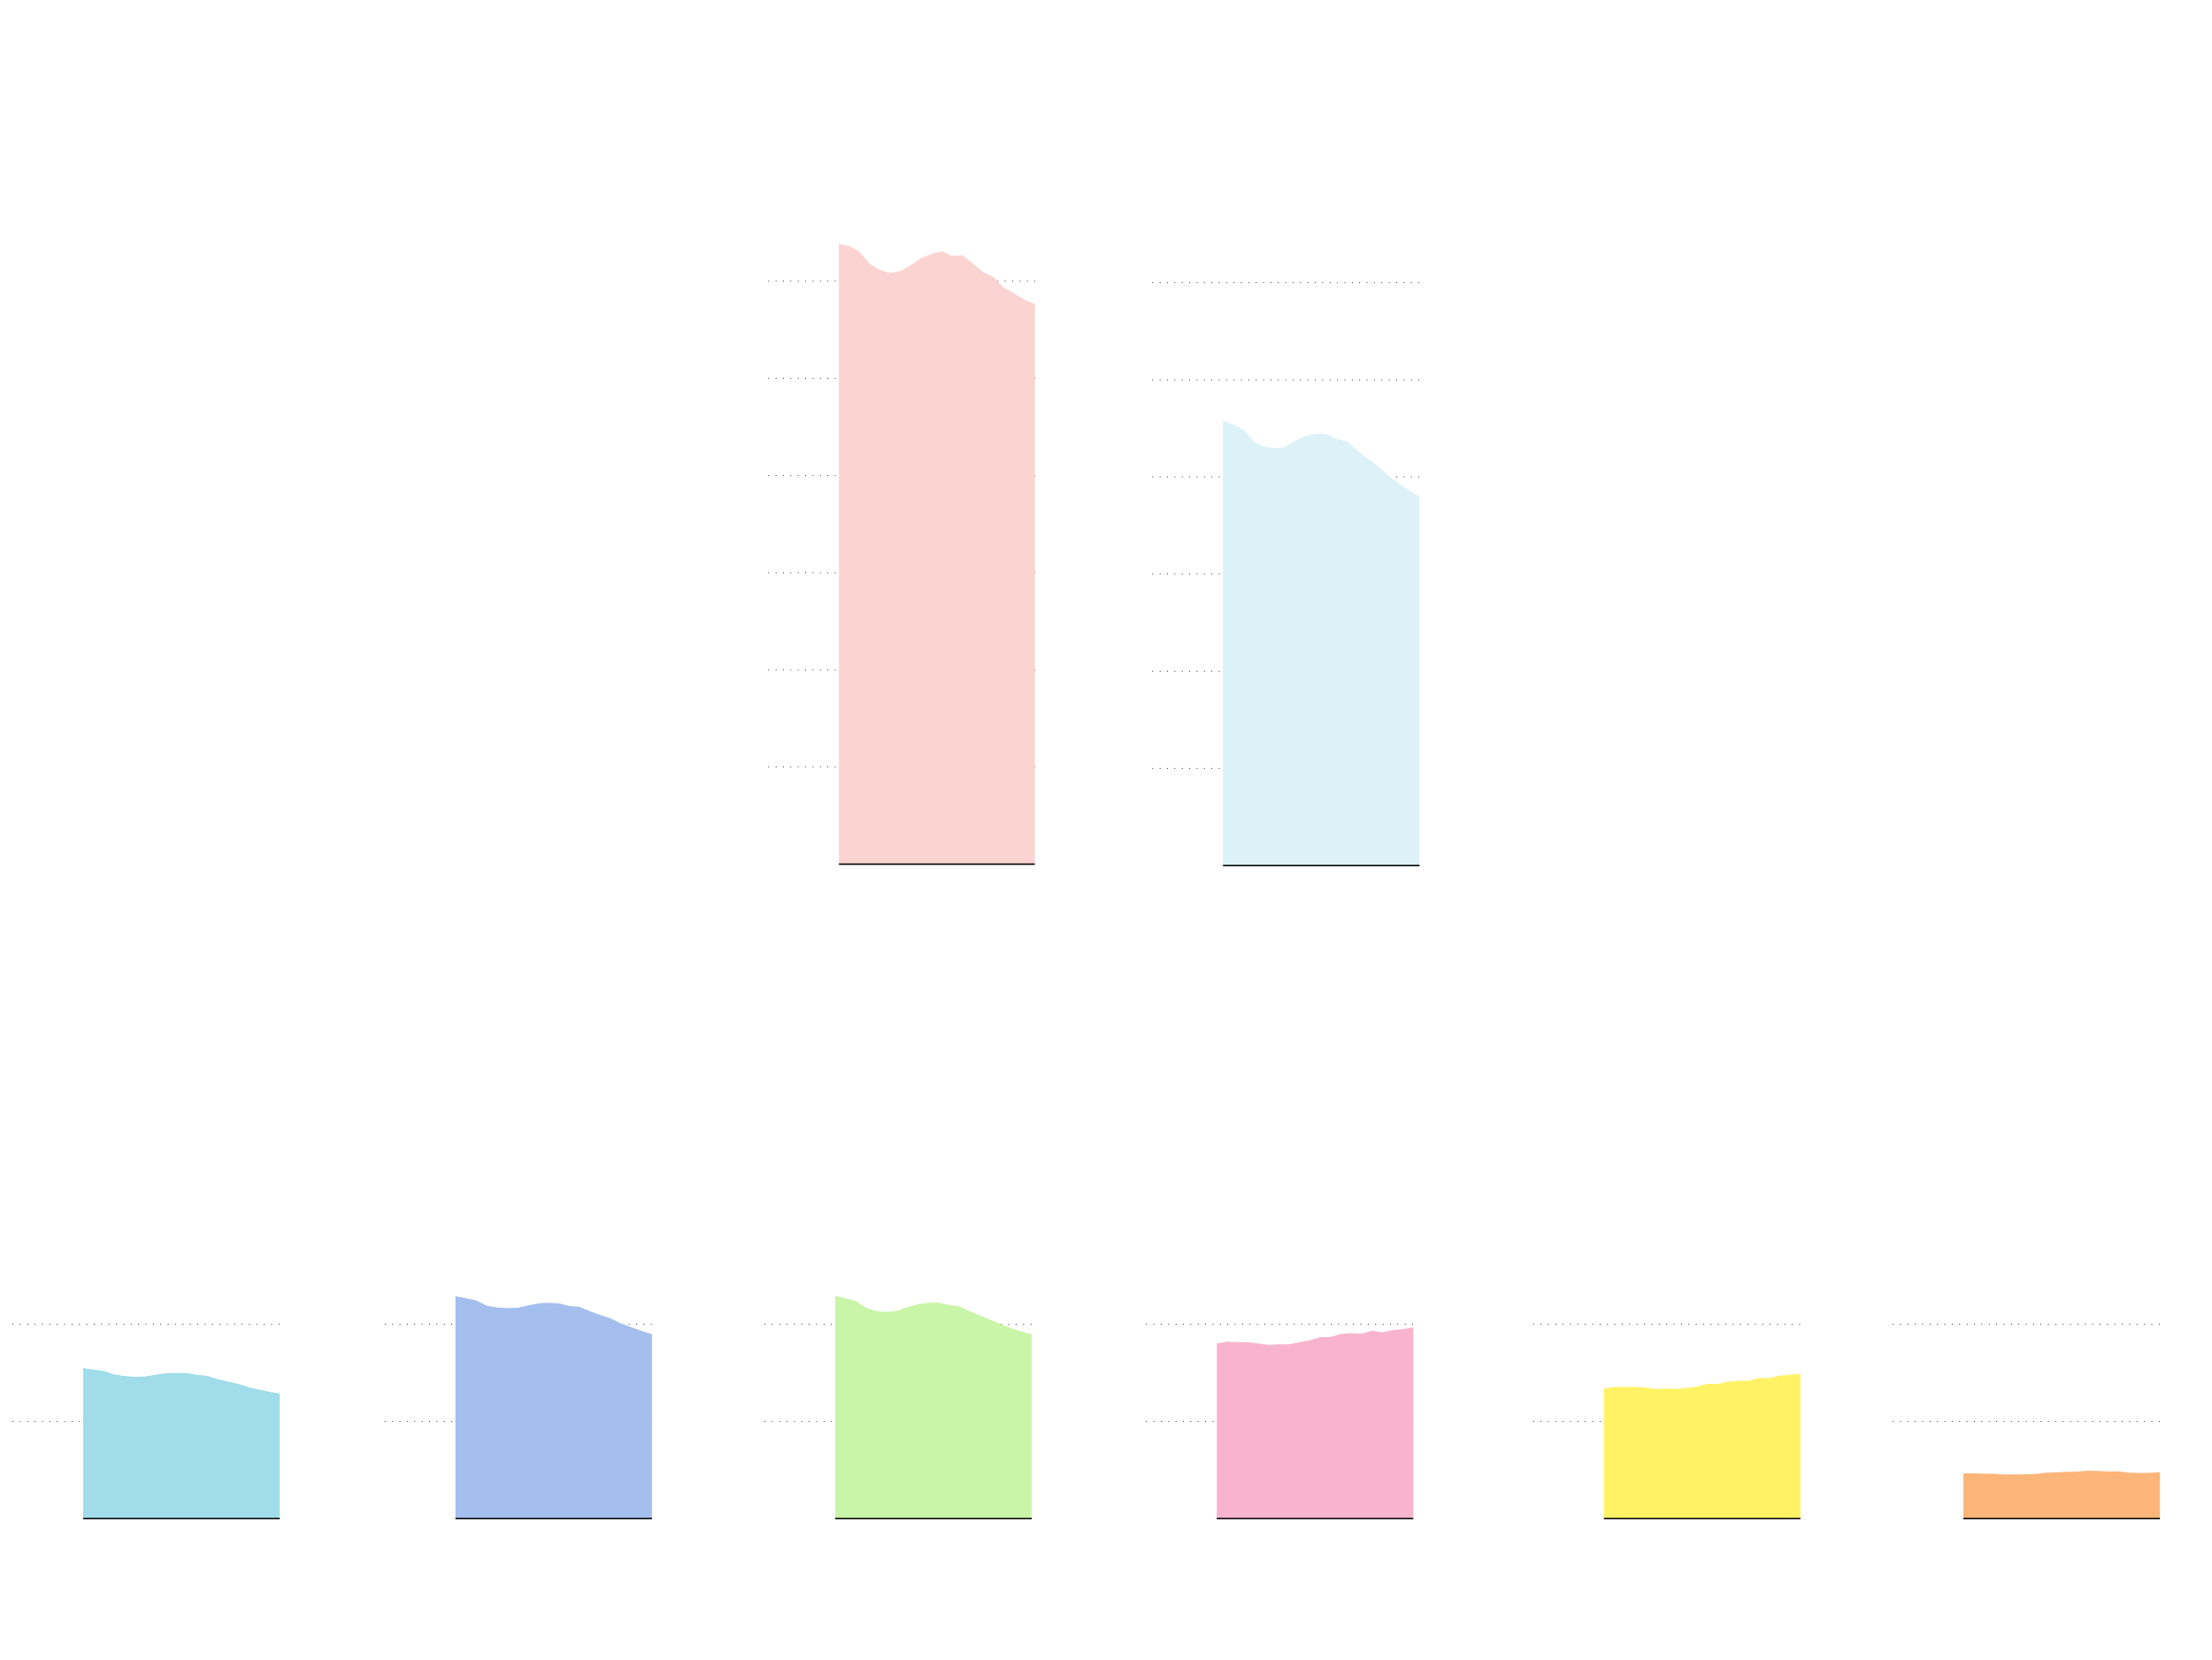
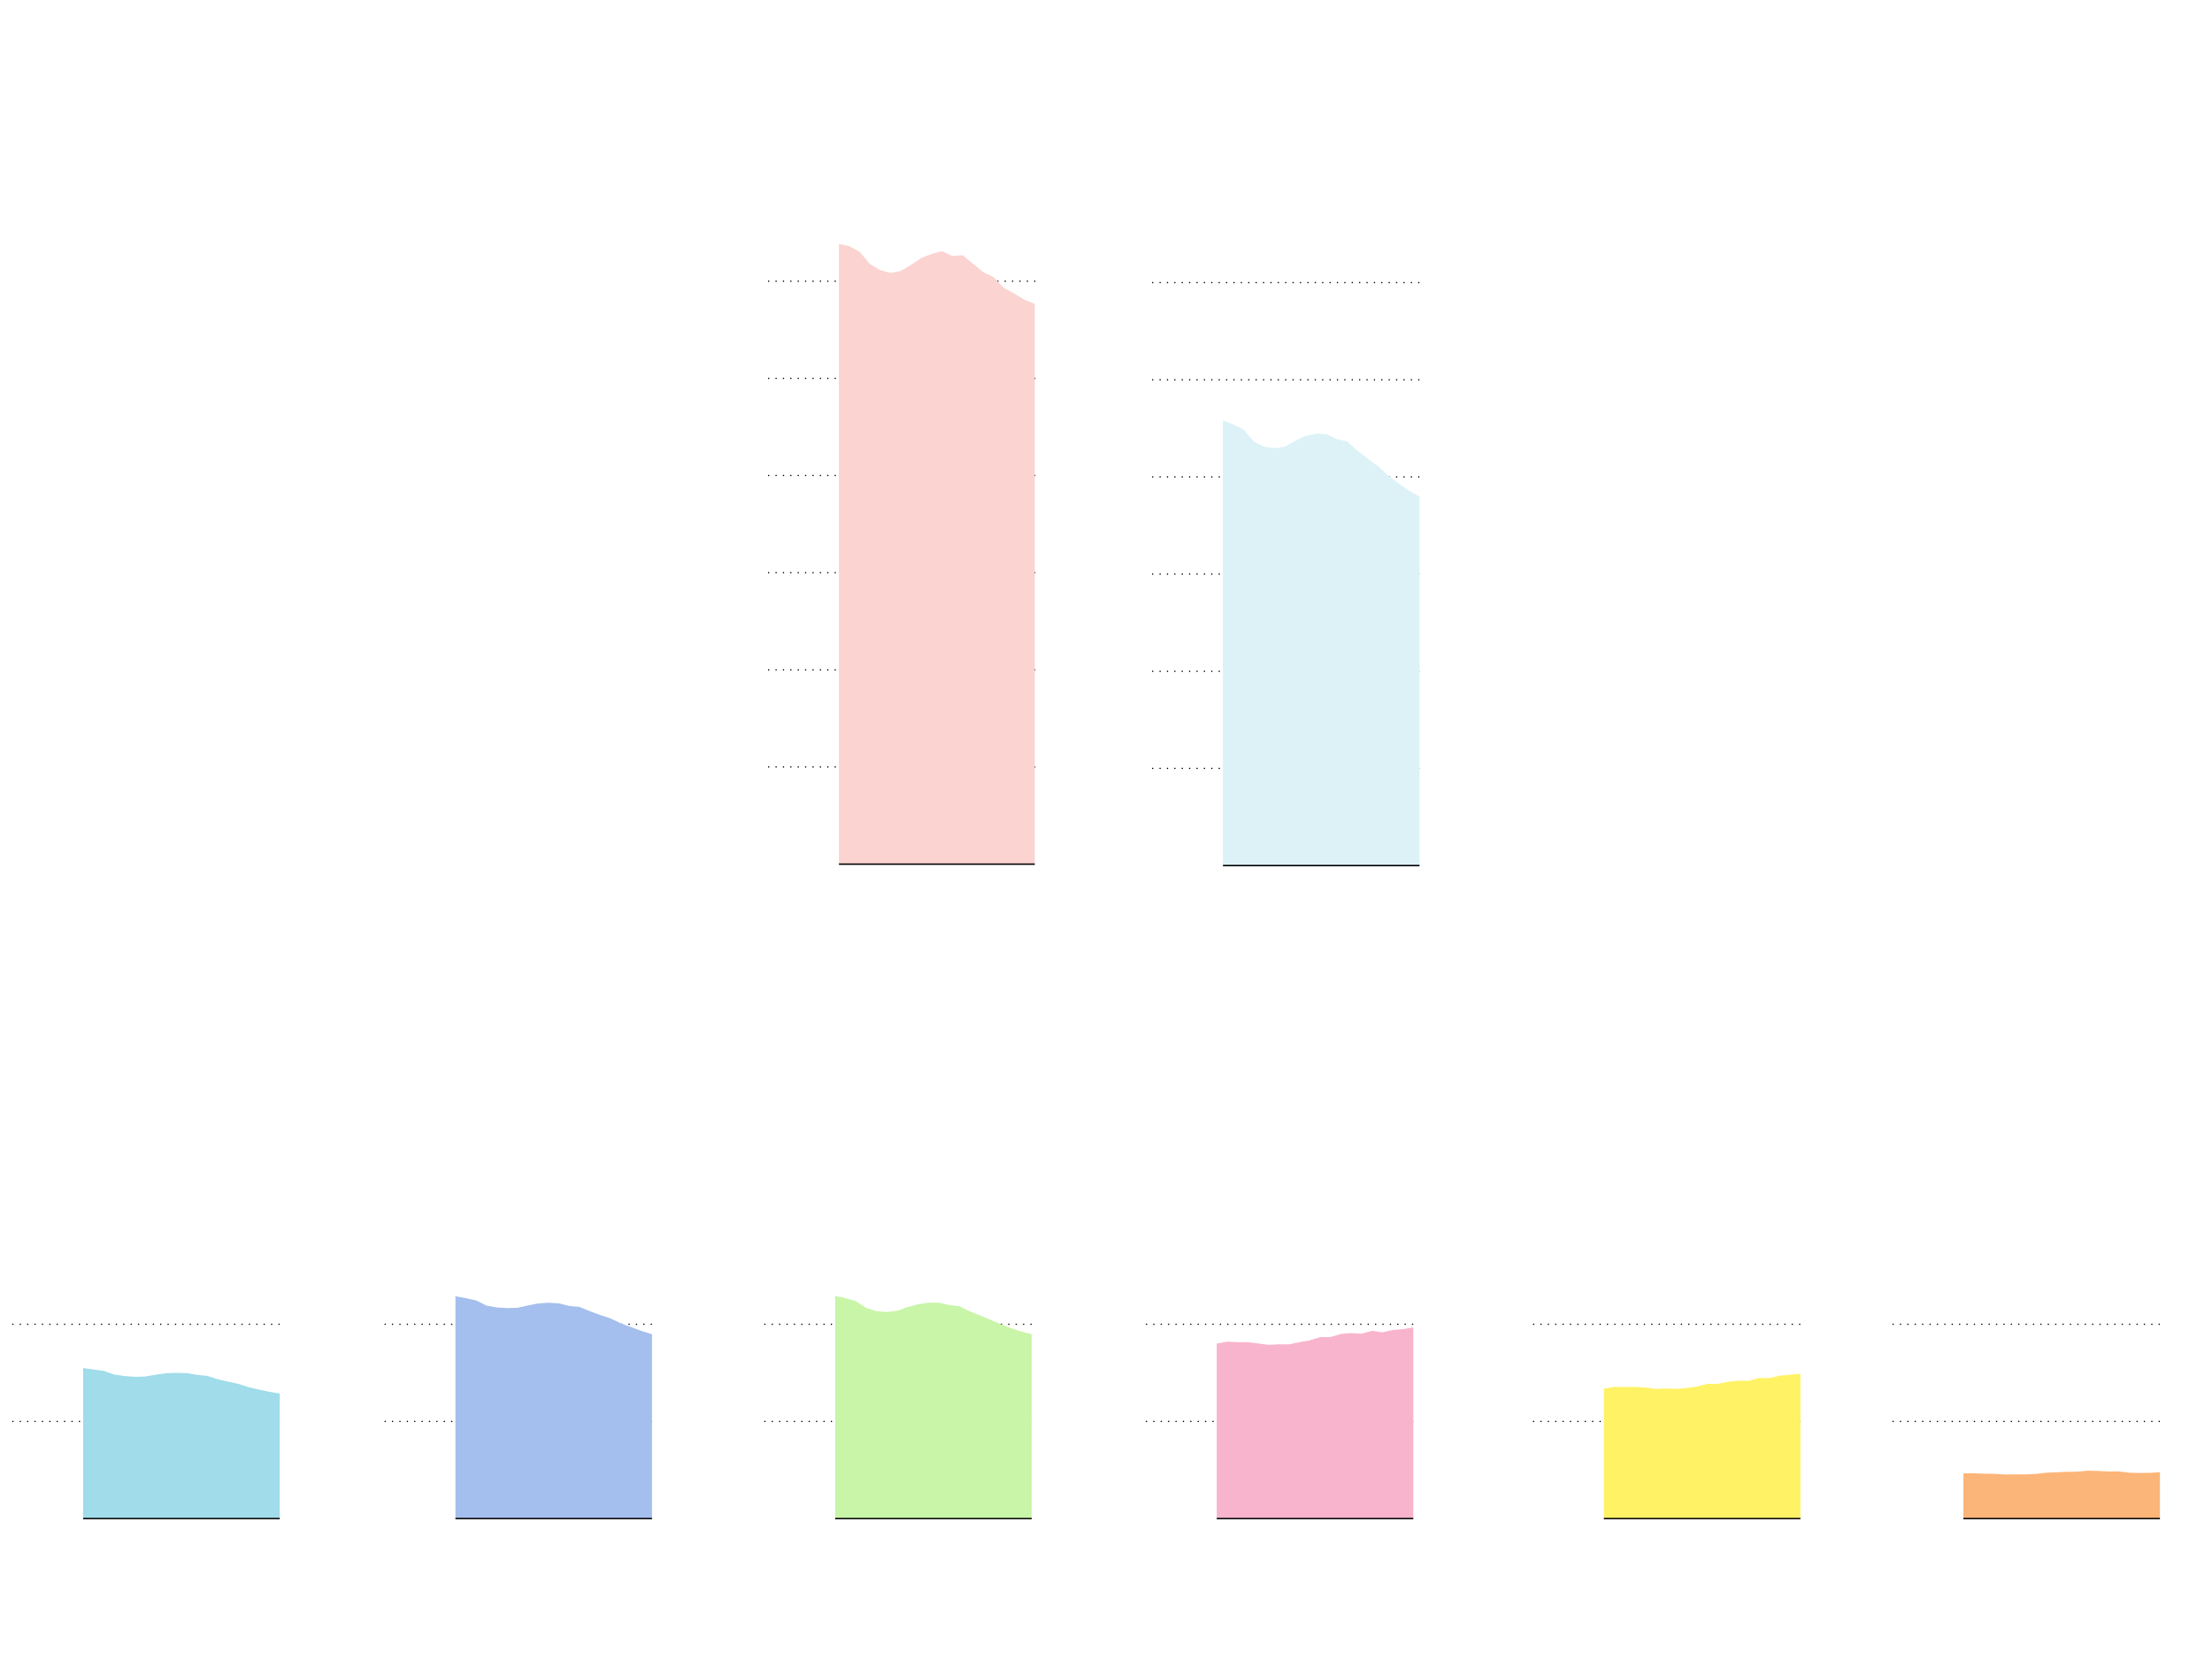
<svg xmlns="http://www.w3.org/2000/svg" version="1.2" baseProfile="tiny" id="g-homeless-pop-desktop-img" x="0px" y="0px" viewBox="0 0 1200 900" xml:space="preserve">
  <g>
    <g>
-       <line fill="none" stroke="#000000" stroke-width="0.5" stroke-linecap="round" stroke-linejoin="round" stroke-miterlimit="10" stroke-dasharray="0.01,4" x1="416.999" y1="363.356" x2="561.751" y2="363.356" />
-       <line fill="none" stroke="#000000" stroke-width="0.5" stroke-linecap="round" stroke-linejoin="round" stroke-miterlimit="10" stroke-dasharray="0.01,4" x1="416.999" y1="416.062" x2="561.751" y2="416.062" />
-       <line fill="none" stroke="#000000" stroke-width="0.5" stroke-linecap="round" stroke-linejoin="round" stroke-miterlimit="10" stroke-dasharray="0.01,4" x1="416.999" y1="310.65" x2="561.751" y2="310.65" />
-       <line fill="none" stroke="#000000" stroke-width="0.5" stroke-linecap="round" stroke-linejoin="round" stroke-miterlimit="10" stroke-dasharray="0.01,4" x1="416.999" y1="257.944" x2="561.751" y2="257.944" />
-       <line fill="none" stroke="#000000" stroke-width="0.5" stroke-linecap="round" stroke-linejoin="round" stroke-miterlimit="10" stroke-dasharray="0.01,4" x1="416.999" y1="205.246" x2="561.751" y2="205.246" />
-       <line fill="none" stroke="#000000" stroke-width="0.5" stroke-linecap="round" stroke-linejoin="round" stroke-miterlimit="10" stroke-dasharray="0.01,4" x1="416.999" y1="152.54" x2="561.373" y2="152.54" />
+       <line fill="none" stroke="#000000" stroke-width="0.75" stroke-linecap="round" stroke-linejoin="round" stroke-miterlimit="10" stroke-dasharray="0.01,4" x1="416.999" y1="363.356" x2="561.751" y2="363.356" />
+       <line fill="none" stroke="#000000" stroke-width="0.75" stroke-linecap="round" stroke-linejoin="round" stroke-miterlimit="10" stroke-dasharray="0.01,4" x1="416.999" y1="416.062" x2="561.751" y2="416.062" />
+       <line fill="none" stroke="#000000" stroke-width="0.75" stroke-linecap="round" stroke-linejoin="round" stroke-miterlimit="10" stroke-dasharray="0.01,4" x1="416.999" y1="310.65" x2="561.751" y2="310.65" />
+       <line fill="none" stroke="#000000" stroke-width="0.75" stroke-linecap="round" stroke-linejoin="round" stroke-miterlimit="10" stroke-dasharray="0.01,4" x1="416.999" y1="257.944" x2="561.751" y2="257.944" />
+       <line fill="none" stroke="#000000" stroke-width="0.75" stroke-linecap="round" stroke-linejoin="round" stroke-miterlimit="10" stroke-dasharray="0.01,4" x1="416.999" y1="205.246" x2="561.751" y2="205.246" />
+       <line fill="none" stroke="#000000" stroke-width="0.75" stroke-linecap="round" stroke-linejoin="round" stroke-miterlimit="10" stroke-dasharray="0.01,4" x1="416.999" y1="152.54" x2="561.373" y2="152.54" />
      <polygon fill="#FBD3D0" points="455.117,132.303 460.716,133.488 466.305,136.573 471.896,143.145 477.486,146.584     483.084,148.065 488.674,146.979 494.265,143.713 499.855,139.937 505.453,137.74 511.044,136.243 516.634,138.884     522.224,138.415 527.823,143.063 533.413,147.67 539.003,150.31 544.594,156.184 550.192,159.203 555.783,162.609     561.372,164.871 561.372,468.768 555.783,468.768 550.192,468.768 544.594,468.768 539.003,468.768 533.413,468.768     527.823,468.768 522.224,468.768 516.634,468.768 511.044,468.768 505.453,468.768 499.855,468.768 494.265,468.768     488.674,468.768 483.084,468.768 477.486,468.768 471.896,468.768 466.305,468.768 460.716,468.768 455.117,468.768   " />
-       <line fill="none" stroke="#000000" stroke-width="0.5" stroke-linecap="round" stroke-linejoin="round" stroke-miterlimit="10" stroke-dasharray="0.01,4" x1="625.325" y1="416.828" x2="770.077" y2="416.828" />
+       <line fill="none" stroke="#000000" stroke-width="0.75" stroke-linecap="round" stroke-linejoin="round" stroke-miterlimit="10" stroke-dasharray="0.01,4" x1="625.325" y1="416.828" x2="770.077" y2="416.828" />
      <line fill="none" stroke="#000000" stroke-width="0.75" stroke-linejoin="round" stroke-miterlimit="10" x1="455.122" y1="468.769" x2="561.373" y2="468.769" />
-       <line fill="none" stroke="#000000" stroke-width="0.5" stroke-linecap="round" stroke-linejoin="round" stroke-miterlimit="10" stroke-dasharray="0.01,4" x1="625.325" y1="364.122" x2="770.077" y2="364.122" />
-       <line fill="none" stroke="#000000" stroke-width="0.5" stroke-linecap="round" stroke-linejoin="round" stroke-miterlimit="10" stroke-dasharray="0.01,4" x1="625.325" y1="311.417" x2="770.077" y2="311.417" />
-       <line fill="none" stroke="#000000" stroke-width="0.5" stroke-linecap="round" stroke-linejoin="round" stroke-miterlimit="10" stroke-dasharray="0.01,4" x1="625.325" y1="258.71" x2="770.077" y2="258.71" />
+       <line fill="none" stroke="#000000" stroke-width="0.75" stroke-linecap="round" stroke-linejoin="round" stroke-miterlimit="10" stroke-dasharray="0.01,4" x1="625.325" y1="364.122" x2="770.077" y2="364.122" />
+       <line fill="none" stroke="#000000" stroke-width="0.75" stroke-linecap="round" stroke-linejoin="round" stroke-miterlimit="10" stroke-dasharray="0.01,4" x1="625.325" y1="311.417" x2="770.077" y2="311.417" />
+       <line fill="none" stroke="#000000" stroke-width="0.75" stroke-linecap="round" stroke-linejoin="round" stroke-miterlimit="10" stroke-dasharray="0.01,4" x1="625.325" y1="258.71" x2="770.077" y2="258.71" />
      <polygon fill="#DCF2F7" points="663.443,228.054 669.061,230.251 674.671,233.089 680.282,239.596 685.892,242.385     691.51,243.117 697.12,242.319 702.731,239.036 708.34,236.429 713.959,235.228 719.568,235.474 725.179,238.189 730.79,239.39     736.408,244.474 742.018,248.752 747.629,252.972 753.238,258.039 758.856,262.292 764.466,266.183 770.077,269.391     770.077,469.546 764.466,469.546 758.856,469.546 753.238,469.546 747.629,469.546 742.018,469.546 736.408,469.546     730.79,469.546 725.179,469.546 719.568,469.546 713.959,469.546 708.34,469.546 702.731,469.546 697.12,469.546 691.51,469.546     685.892,469.546 680.282,469.546 674.671,469.546 669.061,469.546 663.443,469.546   " />
-       <line fill="none" stroke="#000000" stroke-width="0.5" stroke-linecap="round" stroke-linejoin="round" stroke-miterlimit="10" stroke-dasharray="0.01,4" x1="625.325" y1="206.012" x2="770.077" y2="206.012" />
-       <line fill="none" stroke="#000000" stroke-width="0.5" stroke-linecap="round" stroke-linejoin="round" stroke-miterlimit="10" stroke-dasharray="0.01,4" x1="625.325" y1="153.306" x2="770.077" y2="153.306" />
+       <line fill="none" stroke="#000000" stroke-width="0.75" stroke-linecap="round" stroke-linejoin="round" stroke-miterlimit="10" stroke-dasharray="0.01,4" x1="625.325" y1="206.012" x2="770.077" y2="206.012" />
+       <line fill="none" stroke="#000000" stroke-width="0.75" stroke-linecap="round" stroke-linejoin="round" stroke-miterlimit="10" stroke-dasharray="0.01,4" x1="625.325" y1="153.306" x2="770.077" y2="153.306" />
      <line fill="none" stroke="#000000" stroke-width="0.75" stroke-linejoin="round" stroke-miterlimit="10" x1="663.443" y1="469.534" x2="770.077" y2="469.534" />
-       <line fill="none" stroke="#000000" stroke-width="0.5" stroke-linecap="round" stroke-linejoin="round" stroke-miterlimit="10" stroke-dasharray="0.01,4" x1="621.955" y1="718.356" x2="766.707" y2="718.356" />
-       <line fill="none" stroke="#000000" stroke-width="0.5" stroke-linecap="round" stroke-linejoin="round" stroke-miterlimit="10" stroke-dasharray="0.01,4" x1="621.955" y1="771.062" x2="766.707" y2="771.062" />
+       <line fill="none" stroke="#000000" stroke-width="0.75" stroke-linecap="round" stroke-linejoin="round" stroke-miterlimit="10" stroke-dasharray="0.01,4" x1="621.955" y1="718.356" x2="766.707" y2="718.356" />
+       <line fill="none" stroke="#000000" stroke-width="0.75" stroke-linecap="round" stroke-linejoin="round" stroke-miterlimit="10" stroke-dasharray="0.01,4" x1="621.955" y1="771.062" x2="766.707" y2="771.062" />
      <polygon fill="#F8B4CC" points="660.077,728.818 665.687,727.806 671.298,728.053 676.908,728.119 682.527,728.768     688.138,729.517 693.748,729.229 699.358,729.246 704.976,728.069 710.587,727.074 716.197,725.33 721.807,725.264     727.427,723.602 733.037,723.158 738.647,723.487 744.258,721.908 749.876,722.722 755.486,721.48 761.097,720.995     766.707,720.048 766.707,823.791 761.097,823.791 755.486,823.791 749.876,823.791 744.258,823.791 738.647,823.791     733.037,823.791 727.427,823.791 721.807,823.791 716.197,823.791 710.587,823.791 704.976,823.791 699.358,823.791     693.748,823.791 688.138,823.791 682.527,823.791 676.908,823.791 671.298,823.791 665.687,823.791 660.077,823.791   " />
-       <line fill="none" stroke="#000000" stroke-width="0.5" stroke-linecap="round" stroke-linejoin="round" stroke-miterlimit="10" stroke-dasharray="0.01,4" x1="414.955" y1="718.355" x2="559.707" y2="718.355" />
-       <line fill="none" stroke="#000000" stroke-width="0.5" stroke-linecap="round" stroke-linejoin="round" stroke-miterlimit="10" stroke-dasharray="0.01,4" x1="414.955" y1="771.062" x2="559.707" y2="771.062" />
+       <line fill="none" stroke="#000000" stroke-width="0.75" stroke-linecap="round" stroke-linejoin="round" stroke-miterlimit="10" stroke-dasharray="0.01,4" x1="414.955" y1="718.355" x2="559.707" y2="718.355" />
+       <line fill="none" stroke="#000000" stroke-width="0.75" stroke-linecap="round" stroke-linejoin="round" stroke-miterlimit="10" stroke-dasharray="0.01,4" x1="414.955" y1="771.062" x2="559.707" y2="771.062" />
      <polygon fill="#C8F5A7" points="453.078,703.034 458.688,704.193 464.299,705.805 469.909,709.508 475.527,711.284     481.138,711.695 486.748,711.037 492.358,709.021 497.977,707.541 503.587,706.685 509.198,706.619 514.808,707.912     520.427,708.578 526.037,711.326 531.647,713.571 537.258,715.916 542.876,718.285 548.487,720.49 554.097,722.324     559.707,723.755 559.707,823.928 554.097,823.928 548.487,823.928 542.876,823.928 537.258,823.928 531.647,823.928     526.037,823.928 520.427,823.928 514.808,823.928 509.198,823.928 503.587,823.928 497.977,823.928 492.358,823.928     486.748,823.928 481.138,823.928 475.527,823.928 469.909,823.928 464.299,823.928 458.688,823.928 453.078,823.928   " />
-       <line fill="none" stroke="#000000" stroke-width="0.5" stroke-linecap="round" stroke-linejoin="round" stroke-miterlimit="10" stroke-dasharray="0.01,4" x1="7.002" y1="718.355" x2="151.754" y2="718.355" />
-       <line fill="none" stroke="#000000" stroke-width="0.5" stroke-linecap="round" stroke-linejoin="round" stroke-miterlimit="10" stroke-dasharray="0.01,4" x1="7.002" y1="771.062" x2="151.754" y2="771.062" />
-       <line fill="none" stroke="#000000" stroke-width="0.5" stroke-linecap="round" stroke-linejoin="round" stroke-miterlimit="10" stroke-dasharray="0.01,4" x1="831.955" y1="771.062" x2="976.707" y2="771.062" />
-       <line fill="none" stroke="#000000" stroke-width="0.5" stroke-linecap="round" stroke-linejoin="round" stroke-miterlimit="10" stroke-dasharray="0.01,4" x1="208.955" y1="718.356" x2="353.707" y2="718.356" />
-       <line fill="none" stroke="#000000" stroke-width="0.5" stroke-linecap="round" stroke-linejoin="round" stroke-miterlimit="10" stroke-dasharray="0.01,4" x1="208.955" y1="771.062" x2="353.707" y2="771.062" />
+       <line fill="none" stroke="#000000" stroke-width="0.75" stroke-linecap="round" stroke-linejoin="round" stroke-miterlimit="10" stroke-dasharray="0.01,4" x1="7.002" y1="718.355" x2="151.754" y2="718.355" />
+       <line fill="none" stroke="#000000" stroke-width="0.75" stroke-linecap="round" stroke-linejoin="round" stroke-miterlimit="10" stroke-dasharray="0.01,4" x1="7.002" y1="771.062" x2="151.754" y2="771.062" />
+       <line fill="none" stroke="#000000" stroke-width="0.75" stroke-linecap="round" stroke-linejoin="round" stroke-miterlimit="10" stroke-dasharray="0.01,4" x1="831.955" y1="771.062" x2="976.707" y2="771.062" />
+       <line fill="none" stroke="#000000" stroke-width="0.75" stroke-linecap="round" stroke-linejoin="round" stroke-miterlimit="10" stroke-dasharray="0.01,4" x1="208.955" y1="718.356" x2="353.707" y2="718.356" />
+       <line fill="none" stroke="#000000" stroke-width="0.75" stroke-linecap="round" stroke-linejoin="round" stroke-miterlimit="10" stroke-dasharray="0.01,4" x1="208.955" y1="771.062" x2="353.707" y2="771.062" />
      <polygon fill="#A4BEED" points="247.077,703.17 252.687,704.198 258.298,705.433 263.908,708.231 269.527,709.251     275.137,709.571 280.747,709.432 286.358,708.164 291.976,707.046 297.587,706.691 303.197,707.013 308.807,708.436     314.426,708.963 320.036,711.3 325.647,713.34 331.257,715.217 336.876,717.899 342.486,719.955 348.097,722.012 353.707,723.782     353.707,823.791 348.097,823.791 342.486,823.791 336.876,823.791 331.257,823.791 325.647,823.791 320.036,823.791     314.426,823.791 308.807,823.791 303.197,823.791 297.587,823.791 291.976,823.791 286.358,823.791 280.747,823.791     275.137,823.791 269.527,823.791 263.908,823.791 258.298,823.791 252.687,823.791 247.077,823.791   " />
      <polygon fill="#FCB578" points="1065.125,799.254 1070.735,799.189 1076.347,799.409 1081.956,799.483 1087.574,799.838     1093.185,799.796 1098.795,799.78 1104.405,799.549 1110.024,798.884 1115.635,798.653 1121.245,798.414 1126.855,798.3     1132.466,797.797 1138.084,797.912 1143.694,798.226 1149.305,798.176 1154.915,798.859 1160.534,798.998 1166.145,798.983     1171.755,798.587 1171.755,823.769 1166.145,823.769 1160.534,823.769 1154.915,823.769 1149.305,823.769 1143.694,823.769     1138.084,823.769 1132.466,823.769 1126.855,823.769 1121.245,823.769 1115.635,823.769 1110.024,823.769 1104.405,823.769     1098.795,823.769 1093.185,823.769 1087.574,823.769 1081.956,823.769 1076.347,823.769 1070.735,823.769 1065.125,823.769   " />
      <polygon fill="#FFF264" points="870.078,753.31 875.688,752.366 881.299,752.389 886.909,752.389 892.527,752.677     898.138,753.466 903.748,753.195 909.358,753.442 914.976,752.94 920.587,752.167 926.198,750.662 931.808,750.711     937.427,749.552 943.037,748.992 948.647,749.009 954.258,747.478 959.876,747.602 965.486,746.228 971.097,745.758     976.707,745.215 976.707,823.769 971.097,823.769 965.486,823.769 959.876,823.769 954.258,823.769 948.647,823.769     943.037,823.769 937.427,823.769 931.808,823.769 926.198,823.769 920.587,823.769 914.976,823.769 909.358,823.769     903.748,823.769 898.138,823.769 892.527,823.769 886.909,823.769 881.299,823.769 875.688,823.769 870.078,823.769   " />
      <polygon fill="#A0DCE9" points="45.121,742.114 50.739,742.894 56.35,743.693 61.961,745.627 67.57,746.432 73.189,746.877     78.799,746.703 84.411,745.732 90.02,744.91 95.639,744.729 101.249,744.852 106.859,745.806 112.47,746.383 118.088,748.168     123.7,749.468 129.31,750.71 134.919,752.495 140.538,753.803 146.149,755.012 151.759,755.958 151.759,823.768 146.149,823.768     140.538,823.768 134.919,823.768 129.31,823.768 123.7,823.768 118.088,823.768 112.47,823.768 106.859,823.768 101.249,823.768     95.639,823.768 90.02,823.768 84.411,823.768 78.799,823.768 73.189,823.768 67.57,823.768 61.961,823.768 56.35,823.768     50.739,823.768 45.121,823.768   " />
      <line fill="none" stroke="#000000" stroke-width="0.75" stroke-linejoin="round" stroke-miterlimit="10" x1="247.077" y1="823.769" x2="353.707" y2="823.769" />
      <line fill="none" stroke="#000000" stroke-width="0.75" stroke-linejoin="round" stroke-miterlimit="10" x1="453.077" y1="823.769" x2="559.707" y2="823.769" />
      <line fill="none" stroke="#000000" stroke-width="0.75" stroke-linejoin="round" stroke-miterlimit="10" x1="660.077" y1="823.769" x2="766.707" y2="823.769" />
-       <line fill="none" stroke="#000000" stroke-width="0.5" stroke-linecap="round" stroke-linejoin="round" stroke-miterlimit="10" stroke-dasharray="0.01,4" x1="831.955" y1="718.355" x2="976.707" y2="718.355" />
+       <line fill="none" stroke="#000000" stroke-width="0.75" stroke-linecap="round" stroke-linejoin="round" stroke-miterlimit="10" stroke-dasharray="0.01,4" x1="831.955" y1="718.355" x2="976.707" y2="718.355" />
      <line fill="none" stroke="#000000" stroke-width="0.75" stroke-linejoin="round" stroke-miterlimit="10" x1="870.078" y1="823.769" x2="976.707" y2="823.769" />
-       <line fill="none" stroke="#000000" stroke-width="0.5" stroke-linecap="round" stroke-linejoin="round" stroke-miterlimit="10" stroke-dasharray="0.01,4" x1="1027.002" y1="718.355" x2="1171.755" y2="718.355" />
-       <line fill="none" stroke="#000000" stroke-width="0.5" stroke-linecap="round" stroke-linejoin="round" stroke-miterlimit="10" stroke-dasharray="0.01,4" x1="1027.002" y1="771.062" x2="1171.755" y2="771.062" />
+       <line fill="none" stroke="#000000" stroke-width="0.75" stroke-linecap="round" stroke-linejoin="round" stroke-miterlimit="10" stroke-dasharray="0.01,4" x1="1027.002" y1="718.355" x2="1171.755" y2="718.355" />
+       <line fill="none" stroke="#000000" stroke-width="0.75" stroke-linecap="round" stroke-linejoin="round" stroke-miterlimit="10" stroke-dasharray="0.01,4" x1="1027.002" y1="771.062" x2="1171.755" y2="771.062" />
      <line fill="none" stroke="#000000" stroke-width="0.75" stroke-linejoin="round" stroke-miterlimit="10" x1="1065.125" y1="823.769" x2="1171.755" y2="823.769" />
      <line fill="none" stroke="#000000" stroke-width="0.75" stroke-linejoin="round" stroke-miterlimit="10" x1="45.125" y1="823.769" x2="151.755" y2="823.769" />
    </g>
  </g>
  <style>
#g-homeless-pop-desktop-img rect, #g-homeless-pop-desktop-img circle, #g-homeless-pop-desktop-img path, #g-homeless-pop-desktop-img line, #g-homeless-pop-desktop-img polyline { vector-effect: non-scaling-stroke; }
</style>
</svg>
